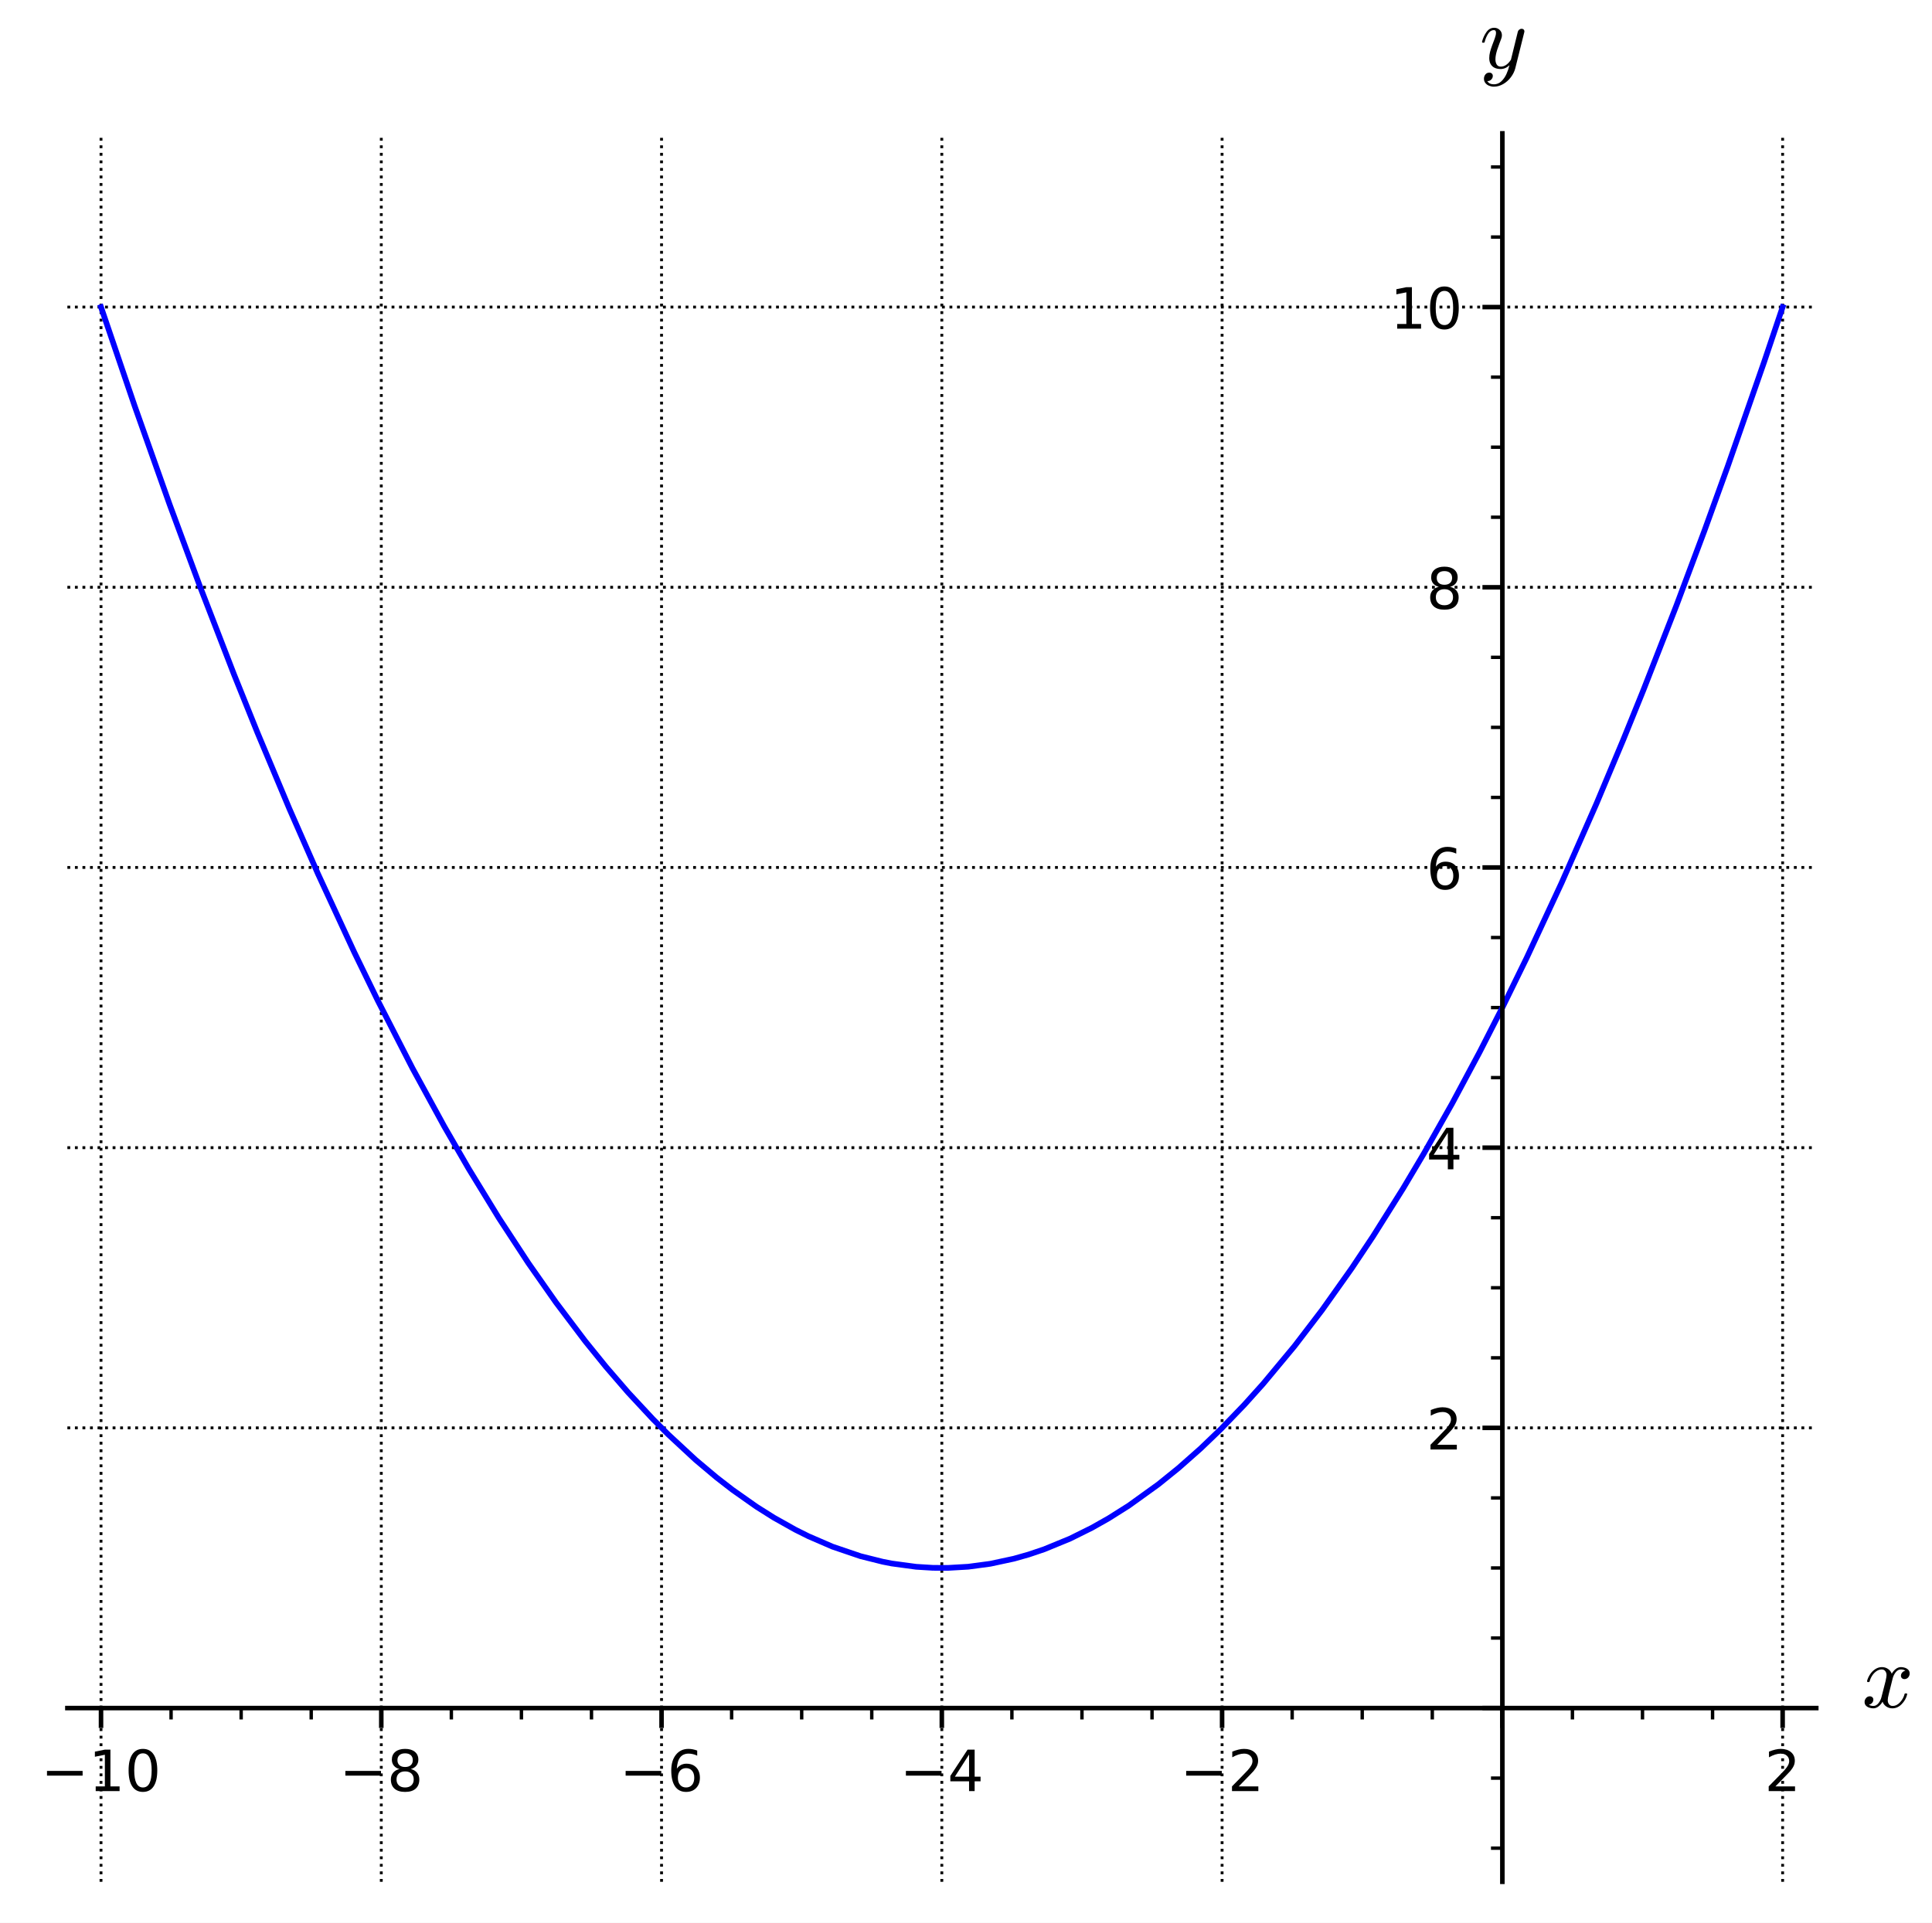
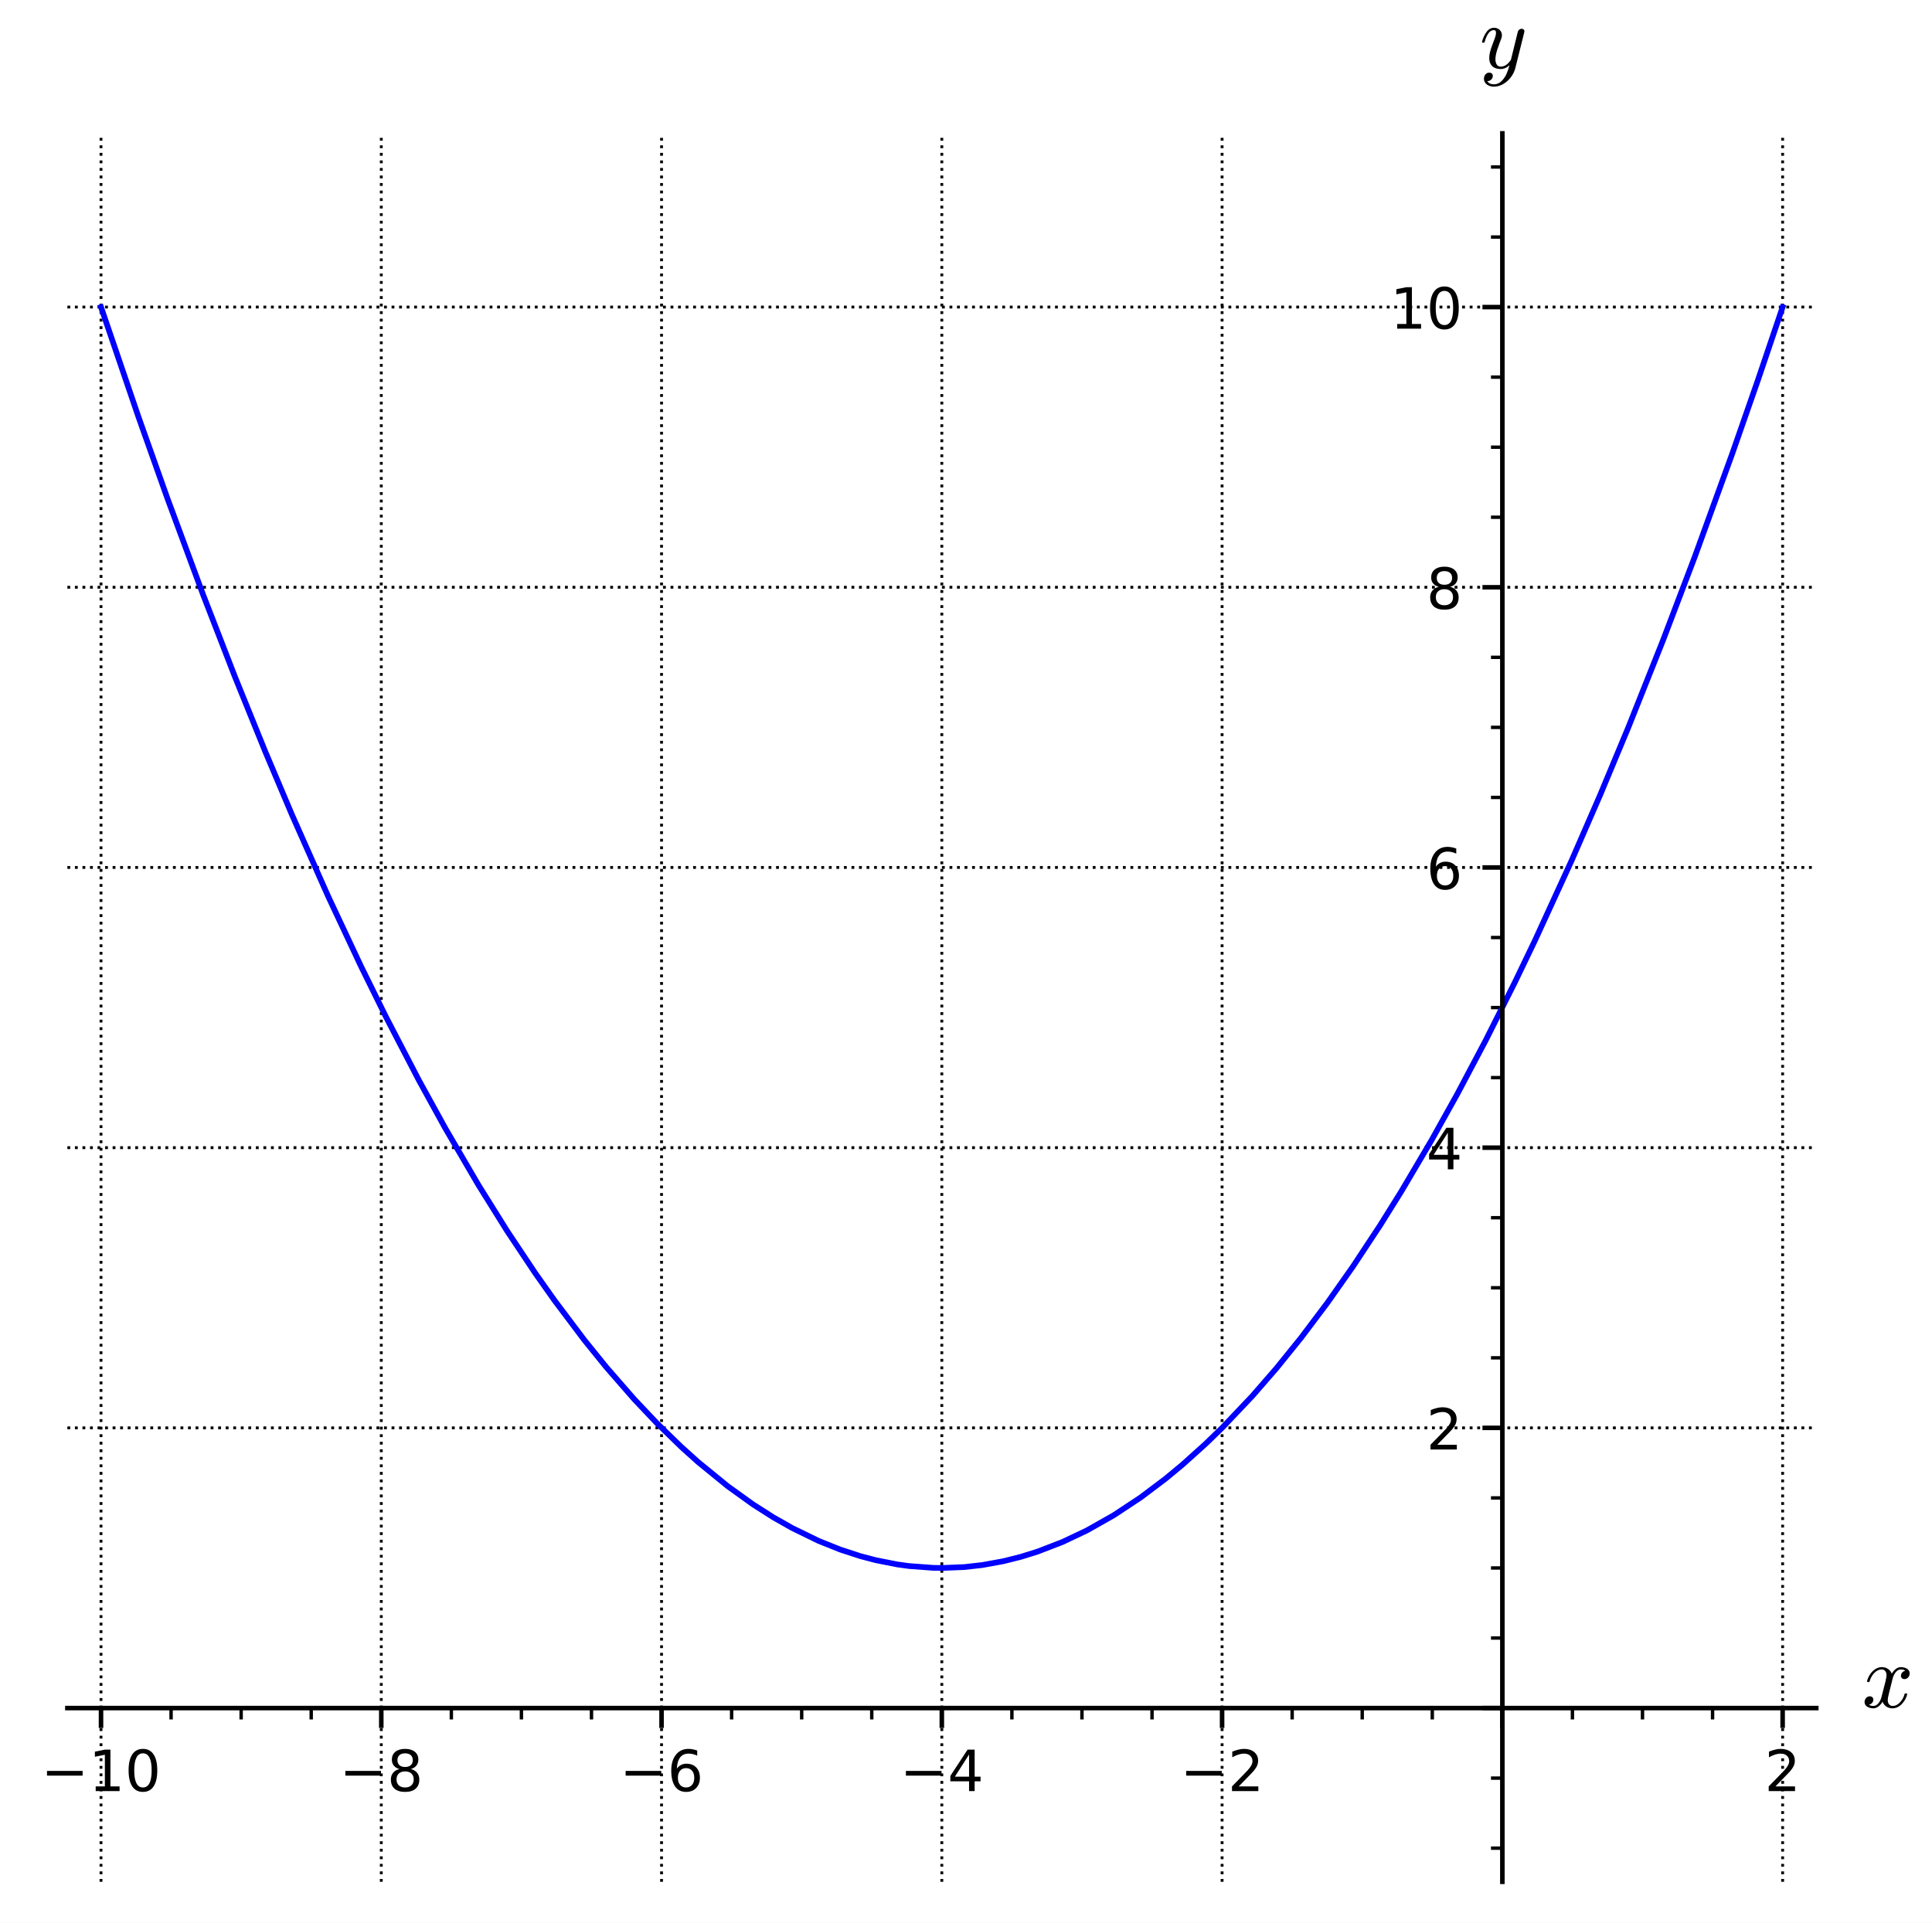
<svg xmlns="http://www.w3.org/2000/svg" xmlns:xlink="http://www.w3.org/1999/xlink" width="339.542pt" height="338.002pt" viewBox="0 0 339.542 338.002" version="1.1">
  <defs>
    <style type="text/css">*{stroke-linejoin: round; stroke-linecap: butt}</style>
  </defs>
  <g id="figure_1">
    <g id="patch_1">
      <path d="M 0 338.002  L 339.542 338.002  L 339.542 0  L 0 0  z " style="fill: #ffffff" />
    </g>
    <g id="axes_1">
      <g id="patch_2">
        <path d="M 11.842 330.803  L 319.202 330.803  L 319.202 23.442  L 11.842 23.442  z " style="fill: #ffffff" />
      </g>
      <g id="matplotlib.axis_1">
        <g id="xtick_1">
          <g id="line2d_1">
-             <path d="M 17.752 330.803  L 17.752 23.442  " clip-path="url(#p80226877c3)" style="fill: none; stroke-dasharray: 0.5,0.825; stroke-dashoffset: 0; stroke: #000000; stroke-width: 0.5" />
+             <path d="M 17.752 330.803  L 17.752 23.442  " clip-path="url(#p8596151853)" style="fill: none; stroke-dasharray: 0.5,0.825; stroke-dashoffset: 0; stroke: #000000; stroke-width: 0.5" />
          </g>
          <g id="line2d_2">
            <defs>
-               <path id="m23042e165b" d="M 0 0  L 0 3.5  " style="stroke: #000000; stroke-width: 0.8" />
+               <path id="mb5835f2fbb" d="M 0 0  L 0 3.5  " style="stroke: #000000; stroke-width: 0.8" />
            </defs>
            <g>
-               <use xlink:href="#m23042e165b" x="17.752" y="300.264" style="stroke: #000000; stroke-width: 0.8" />
+               <use xlink:href="#mb5835f2fbb" x="17.752" y="300.264" style="stroke: #000000; stroke-width: 0.8" />
            </g>
          </g>
          <g id="text_1">
            <g transform="translate(7.2 314.862) scale(0.1 -0.1)">
              <defs>
                <path id="DejaVuSans-2212" d="M 678 2272  L 4684 2272  L 4684 1741  L 678 1741  L 678 2272  z " transform="scale(0.015625)" />
                <path id="DejaVuSans-31" d="M 794 531  L 1825 531  L 1825 4091  L 703 3866  L 703 4441  L 1819 4666  L 2450 4666  L 2450 531  L 3481 531  L 3481 0  L 794 0  L 794 531  z " transform="scale(0.015625)" />
                <path id="DejaVuSans-30" d="M 2034 4250  Q 1547 4250 1301 3770  Q 1056 3291 1056 2328  Q 1056 1369 1301 889  Q 1547 409 2034 409  Q 2525 409 2770 889  Q 3016 1369 3016 2328  Q 3016 3291 2770 3770  Q 2525 4250 2034 4250  z M 2034 4750  Q 2819 4750 3233 4129  Q 3647 3509 3647 2328  Q 3647 1150 3233 529  Q 2819 -91 2034 -91  Q 1250 -91 836 529  Q 422 1150 422 2328  Q 422 3509 836 4129  Q 1250 4750 2034 4750  z " transform="scale(0.015625)" />
              </defs>
              <use xlink:href="#DejaVuSans-2212" />
              <use xlink:href="#DejaVuSans-31" x="83.789" />
              <use xlink:href="#DejaVuSans-30" x="147.412" />
            </g>
          </g>
        </g>
        <g id="xtick_2">
          <g id="line2d_3">
-             <path d="M 67.009 330.803  L 67.009 23.442  " clip-path="url(#p80226877c3)" style="fill: none; stroke-dasharray: 0.5,0.825; stroke-dashoffset: 0; stroke: #000000; stroke-width: 0.5" />
+             <path d="M 67.009 330.803  L 67.009 23.442  " clip-path="url(#p8596151853)" style="fill: none; stroke-dasharray: 0.5,0.825; stroke-dashoffset: 0; stroke: #000000; stroke-width: 0.5" />
          </g>
          <g id="line2d_4">
            <g>
-               <use xlink:href="#m23042e165b" x="67.009" y="300.264" style="stroke: #000000; stroke-width: 0.8" />
+               <use xlink:href="#mb5835f2fbb" x="67.009" y="300.264" style="stroke: #000000; stroke-width: 0.8" />
            </g>
          </g>
          <g id="text_2">
            <g transform="translate(59.63766 314.862) scale(0.1 -0.1)">
              <defs>
                <path id="DejaVuSans-38" d="M 2034 2216  Q 1584 2216 1326 1975  Q 1069 1734 1069 1313  Q 1069 891 1326 650  Q 1584 409 2034 409  Q 2484 409 2743 651  Q 3003 894 3003 1313  Q 3003 1734 2745 1975  Q 2488 2216 2034 2216  z M 1403 2484  Q 997 2584 770 2862  Q 544 3141 544 3541  Q 544 4100 942 4425  Q 1341 4750 2034 4750  Q 2731 4750 3128 4425  Q 3525 4100 3525 3541  Q 3525 3141 3298 2862  Q 3072 2584 2669 2484  Q 3125 2378 3379 2068  Q 3634 1759 3634 1313  Q 3634 634 3220 271  Q 2806 -91 2034 -91  Q 1263 -91 848 271  Q 434 634 434 1313  Q 434 1759 690 2068  Q 947 2378 1403 2484  z M 1172 3481  Q 1172 3119 1398 2916  Q 1625 2713 2034 2713  Q 2441 2713 2670 2916  Q 2900 3119 2900 3481  Q 2900 3844 2670 4047  Q 2441 4250 2034 4250  Q 1625 4250 1398 4047  Q 1172 3844 1172 3481  z " transform="scale(0.015625)" />
              </defs>
              <use xlink:href="#DejaVuSans-2212" />
              <use xlink:href="#DejaVuSans-38" x="83.789" />
            </g>
          </g>
        </g>
        <g id="xtick_3">
          <g id="line2d_5">
-             <path d="M 116.265 330.803  L 116.265 23.442  " clip-path="url(#p80226877c3)" style="fill: none; stroke-dasharray: 0.5,0.825; stroke-dashoffset: 0; stroke: #000000; stroke-width: 0.5" />
+             <path d="M 116.265 330.803  L 116.265 23.442  " clip-path="url(#p8596151853)" style="fill: none; stroke-dasharray: 0.5,0.825; stroke-dashoffset: 0; stroke: #000000; stroke-width: 0.5" />
          </g>
          <g id="line2d_6">
            <g>
-               <use xlink:href="#m23042e165b" x="116.265" y="300.264" style="stroke: #000000; stroke-width: 0.8" />
+               <use xlink:href="#mb5835f2fbb" x="116.265" y="300.264" style="stroke: #000000; stroke-width: 0.8" />
            </g>
          </g>
          <g id="text_3">
            <g transform="translate(108.8941 314.862) scale(0.1 -0.1)">
              <defs>
                <path id="DejaVuSans-36" d="M 2113 2584  Q 1688 2584 1439 2293  Q 1191 2003 1191 1497  Q 1191 994 1439 701  Q 1688 409 2113 409  Q 2538 409 2786 701  Q 3034 994 3034 1497  Q 3034 2003 2786 2293  Q 2538 2584 2113 2584  z M 3366 4563  L 3366 3988  Q 3128 4100 2886 4159  Q 2644 4219 2406 4219  Q 1781 4219 1451 3797  Q 1122 3375 1075 2522  Q 1259 2794 1537 2939  Q 1816 3084 2150 3084  Q 2853 3084 3261 2657  Q 3669 2231 3669 1497  Q 3669 778 3244 343  Q 2819 -91 2113 -91  Q 1303 -91 875 529  Q 447 1150 447 2328  Q 447 3434 972 4092  Q 1497 4750 2381 4750  Q 2619 4750 2861 4703  Q 3103 4656 3366 4563  z " transform="scale(0.015625)" />
              </defs>
              <use xlink:href="#DejaVuSans-2212" />
              <use xlink:href="#DejaVuSans-36" x="83.789" />
            </g>
          </g>
        </g>
        <g id="xtick_4">
          <g id="line2d_7">
-             <path d="M 165.522 330.803  L 165.522 23.442  " clip-path="url(#p80226877c3)" style="fill: none; stroke-dasharray: 0.5,0.825; stroke-dashoffset: 0; stroke: #000000; stroke-width: 0.5" />
+             <path d="M 165.522 330.803  L 165.522 23.442  " clip-path="url(#p8596151853)" style="fill: none; stroke-dasharray: 0.5,0.825; stroke-dashoffset: 0; stroke: #000000; stroke-width: 0.5" />
          </g>
          <g id="line2d_8">
            <g>
-               <use xlink:href="#m23042e165b" x="165.522" y="300.264" style="stroke: #000000; stroke-width: 0.8" />
+               <use xlink:href="#mb5835f2fbb" x="165.522" y="300.264" style="stroke: #000000; stroke-width: 0.8" />
            </g>
          </g>
          <g id="text_4">
            <g transform="translate(158.1505 314.862) scale(0.1 -0.1)">
              <defs>
                <path id="DejaVuSans-34" d="M 2419 4116  L 825 1625  L 2419 1625  L 2419 4116  z M 2253 4666  L 3047 4666  L 3047 1625  L 3713 1625  L 3713 1100  L 3047 1100  L 3047 0  L 2419 0  L 2419 1100  L 313 1100  L 313 1709  L 2253 4666  z " transform="scale(0.015625)" />
              </defs>
              <use xlink:href="#DejaVuSans-2212" />
              <use xlink:href="#DejaVuSans-34" x="83.789" />
            </g>
          </g>
        </g>
        <g id="xtick_5">
          <g id="line2d_9">
-             <path d="M 214.778 330.803  L 214.778 23.442  " clip-path="url(#p80226877c3)" style="fill: none; stroke-dasharray: 0.5,0.825; stroke-dashoffset: 0; stroke: #000000; stroke-width: 0.5" />
+             <path d="M 214.778 330.803  L 214.778 23.442  " clip-path="url(#p8596151853)" style="fill: none; stroke-dasharray: 0.5,0.825; stroke-dashoffset: 0; stroke: #000000; stroke-width: 0.5" />
          </g>
          <g id="line2d_10">
            <g>
-               <use xlink:href="#m23042e165b" x="214.778" y="300.264" style="stroke: #000000; stroke-width: 0.8" />
+               <use xlink:href="#mb5835f2fbb" x="214.778" y="300.264" style="stroke: #000000; stroke-width: 0.8" />
            </g>
          </g>
          <g id="text_5">
            <g transform="translate(207.4069 314.862) scale(0.1 -0.1)">
              <defs>
                <path id="DejaVuSans-32" d="M 1228 531  L 3431 531  L 3431 0  L 469 0  L 469 531  Q 828 903 1448 1529  Q 2069 2156 2228 2338  Q 2531 2678 2651 2914  Q 2772 3150 2772 3378  Q 2772 3750 2511 3984  Q 2250 4219 1831 4219  Q 1534 4219 1204 4116  Q 875 4013 500 3803  L 500 4441  Q 881 4594 1212 4672  Q 1544 4750 1819 4750  Q 2544 4750 2975 4387  Q 3406 4025 3406 3419  Q 3406 3131 3298 2873  Q 3191 2616 2906 2266  Q 2828 2175 2409 1742  Q 1991 1309 1228 531  z " transform="scale(0.015625)" />
              </defs>
              <use xlink:href="#DejaVuSans-2212" />
              <use xlink:href="#DejaVuSans-32" x="83.789" />
            </g>
          </g>
        </g>
        <g id="xtick_6">
          <g id="line2d_11">
-             <path d="M 264.034 330.803  L 264.034 23.442  " clip-path="url(#p80226877c3)" style="fill: none; stroke-dasharray: 0.5,0.825; stroke-dashoffset: 0; stroke: #000000; stroke-width: 0.5" />
+             <path d="M 264.034 330.803  L 264.034 23.442  " clip-path="url(#p8596151853)" style="fill: none; stroke-dasharray: 0.5,0.825; stroke-dashoffset: 0; stroke: #000000; stroke-width: 0.5" />
          </g>
          <g id="line2d_12">
            <g>
-               <use xlink:href="#m23042e165b" x="264.034" y="300.264" style="stroke: #000000; stroke-width: 0.8" />
+               <use xlink:href="#mb5835f2fbb" x="264.034" y="300.264" style="stroke: #000000; stroke-width: 0.8" />
            </g>
          </g>
        </g>
        <g id="xtick_7">
          <g id="line2d_13">
-             <path d="M 313.291 330.803  L 313.291 23.442  " clip-path="url(#p80226877c3)" style="fill: none; stroke-dasharray: 0.5,0.825; stroke-dashoffset: 0; stroke: #000000; stroke-width: 0.5" />
+             <path d="M 313.291 330.803  L 313.291 23.442  " clip-path="url(#p8596151853)" style="fill: none; stroke-dasharray: 0.5,0.825; stroke-dashoffset: 0; stroke: #000000; stroke-width: 0.5" />
          </g>
          <g id="line2d_14">
            <g>
-               <use xlink:href="#m23042e165b" x="313.291" y="300.264" style="stroke: #000000; stroke-width: 0.8" />
+               <use xlink:href="#mb5835f2fbb" x="313.291" y="300.264" style="stroke: #000000; stroke-width: 0.8" />
            </g>
          </g>
          <g id="text_6">
            <g transform="translate(310.1096 314.862) scale(0.1 -0.1)">
              <use xlink:href="#DejaVuSans-32" />
            </g>
          </g>
        </g>
        <g id="xtick_8">
          <g id="line2d_15">
            <defs>
-               <path id="mbd558386c2" d="M 0 0  L 0 2  " style="stroke: #000000; stroke-width: 0.6" />
+               <path id="m184dd66450" d="M 0 0  L 0 2  " style="stroke: #000000; stroke-width: 0.6" />
            </defs>
            <g>
-               <use xlink:href="#mbd558386c2" x="30.066" y="300.264" style="stroke: #000000; stroke-width: 0.6" />
+               <use xlink:href="#m184dd66450" x="30.066" y="300.264" style="stroke: #000000; stroke-width: 0.6" />
            </g>
          </g>
        </g>
        <g id="xtick_9">
          <g id="line2d_16">
            <g>
-               <use xlink:href="#mbd558386c2" x="42.381" y="300.264" style="stroke: #000000; stroke-width: 0.6" />
+               <use xlink:href="#m184dd66450" x="42.381" y="300.264" style="stroke: #000000; stroke-width: 0.6" />
            </g>
          </g>
        </g>
        <g id="xtick_10">
          <g id="line2d_17">
            <g>
-               <use xlink:href="#mbd558386c2" x="54.695" y="300.264" style="stroke: #000000; stroke-width: 0.6" />
+               <use xlink:href="#m184dd66450" x="54.695" y="300.264" style="stroke: #000000; stroke-width: 0.6" />
            </g>
          </g>
        </g>
        <g id="xtick_11">
          <g id="line2d_18">
            <g>
-               <use xlink:href="#mbd558386c2" x="79.323" y="300.264" style="stroke: #000000; stroke-width: 0.6" />
+               <use xlink:href="#m184dd66450" x="79.323" y="300.264" style="stroke: #000000; stroke-width: 0.6" />
            </g>
          </g>
        </g>
        <g id="xtick_12">
          <g id="line2d_19">
            <g>
-               <use xlink:href="#mbd558386c2" x="91.637" y="300.264" style="stroke: #000000; stroke-width: 0.6" />
+               <use xlink:href="#m184dd66450" x="91.637" y="300.264" style="stroke: #000000; stroke-width: 0.6" />
            </g>
          </g>
        </g>
        <g id="xtick_13">
          <g id="line2d_20">
            <g>
-               <use xlink:href="#mbd558386c2" x="103.951" y="300.264" style="stroke: #000000; stroke-width: 0.6" />
+               <use xlink:href="#m184dd66450" x="103.951" y="300.264" style="stroke: #000000; stroke-width: 0.6" />
            </g>
          </g>
        </g>
        <g id="xtick_14">
          <g id="line2d_21">
            <g>
-               <use xlink:href="#mbd558386c2" x="128.579" y="300.264" style="stroke: #000000; stroke-width: 0.6" />
+               <use xlink:href="#m184dd66450" x="128.579" y="300.264" style="stroke: #000000; stroke-width: 0.6" />
            </g>
          </g>
        </g>
        <g id="xtick_15">
          <g id="line2d_22">
            <g>
-               <use xlink:href="#mbd558386c2" x="140.893" y="300.264" style="stroke: #000000; stroke-width: 0.6" />
+               <use xlink:href="#m184dd66450" x="140.893" y="300.264" style="stroke: #000000; stroke-width: 0.6" />
            </g>
          </g>
        </g>
        <g id="xtick_16">
          <g id="line2d_23">
            <g>
-               <use xlink:href="#mbd558386c2" x="153.207" y="300.264" style="stroke: #000000; stroke-width: 0.6" />
+               <use xlink:href="#m184dd66450" x="153.207" y="300.264" style="stroke: #000000; stroke-width: 0.6" />
            </g>
          </g>
        </g>
        <g id="xtick_17">
          <g id="line2d_24">
            <g>
-               <use xlink:href="#mbd558386c2" x="177.836" y="300.264" style="stroke: #000000; stroke-width: 0.6" />
+               <use xlink:href="#m184dd66450" x="177.836" y="300.264" style="stroke: #000000; stroke-width: 0.6" />
            </g>
          </g>
        </g>
        <g id="xtick_18">
          <g id="line2d_25">
            <g>
-               <use xlink:href="#mbd558386c2" x="190.15" y="300.264" style="stroke: #000000; stroke-width: 0.6" />
+               <use xlink:href="#m184dd66450" x="190.15" y="300.264" style="stroke: #000000; stroke-width: 0.6" />
            </g>
          </g>
        </g>
        <g id="xtick_19">
          <g id="line2d_26">
            <g>
-               <use xlink:href="#mbd558386c2" x="202.464" y="300.264" style="stroke: #000000; stroke-width: 0.6" />
+               <use xlink:href="#m184dd66450" x="202.464" y="300.264" style="stroke: #000000; stroke-width: 0.6" />
            </g>
          </g>
        </g>
        <g id="xtick_20">
          <g id="line2d_27">
            <g>
-               <use xlink:href="#mbd558386c2" x="227.092" y="300.264" style="stroke: #000000; stroke-width: 0.6" />
+               <use xlink:href="#m184dd66450" x="227.092" y="300.264" style="stroke: #000000; stroke-width: 0.6" />
            </g>
          </g>
        </g>
        <g id="xtick_21">
          <g id="line2d_28">
            <g>
-               <use xlink:href="#mbd558386c2" x="239.406" y="300.264" style="stroke: #000000; stroke-width: 0.6" />
+               <use xlink:href="#m184dd66450" x="239.406" y="300.264" style="stroke: #000000; stroke-width: 0.6" />
            </g>
          </g>
        </g>
        <g id="xtick_22">
          <g id="line2d_29">
            <g>
-               <use xlink:href="#mbd558386c2" x="251.72" y="300.264" style="stroke: #000000; stroke-width: 0.6" />
+               <use xlink:href="#m184dd66450" x="251.72" y="300.264" style="stroke: #000000; stroke-width: 0.6" />
            </g>
          </g>
        </g>
        <g id="xtick_23">
          <g id="line2d_30">
            <g>
-               <use xlink:href="#mbd558386c2" x="276.348" y="300.264" style="stroke: #000000; stroke-width: 0.6" />
+               <use xlink:href="#m184dd66450" x="276.348" y="300.264" style="stroke: #000000; stroke-width: 0.6" />
            </g>
          </g>
        </g>
        <g id="xtick_24">
          <g id="line2d_31">
            <g>
-               <use xlink:href="#mbd558386c2" x="288.663" y="300.264" style="stroke: #000000; stroke-width: 0.6" />
+               <use xlink:href="#m184dd66450" x="288.663" y="300.264" style="stroke: #000000; stroke-width: 0.6" />
            </g>
          </g>
        </g>
        <g id="xtick_25">
          <g id="line2d_32">
            <g>
-               <use xlink:href="#mbd558386c2" x="300.977" y="300.264" style="stroke: #000000; stroke-width: 0.6" />
+               <use xlink:href="#m184dd66450" x="300.977" y="300.264" style="stroke: #000000; stroke-width: 0.6" />
            </g>
          </g>
        </g>
        <g id="text_7">
          <g transform="translate(327.2016 300.2635) scale(0.16 -0.16)">
            <defs>
              <path id="Cmmi10-78" d="M 500 184  Q 613 97 819 97  Q 1019 97 1172 289  Q 1325 481 1381 709  L 1672 1844  Q 1741 2153 1741 2266  Q 1741 2425 1652 2544  Q 1563 2663 1403 2663  Q 1200 2663 1022 2536  Q 844 2409 722 2214  Q 600 2019 550 1819  Q 538 1778 500 1778  L 422 1778  Q 372 1778 372 1838  L 372 1856  Q 434 2094 584 2320  Q 734 2547 951 2687  Q 1169 2828 1416 2828  Q 1650 2828 1839 2703  Q 2028 2578 2106 2363  Q 2216 2559 2386 2693  Q 2556 2828 2759 2828  Q 2897 2828 3040 2779  Q 3184 2731 3275 2631  Q 3366 2531 3366 2381  Q 3366 2219 3261 2101  Q 3156 1984 2994 1984  Q 2891 1984 2822 2050  Q 2753 2116 2753 2216  Q 2753 2350 2845 2451  Q 2938 2553 3066 2572  Q 2950 2663 2747 2663  Q 2541 2663 2389 2472  Q 2238 2281 2175 2047  L 1894 916  Q 1825 659 1825 494  Q 1825 331 1917 214  Q 2009 97 2163 97  Q 2463 97 2698 361  Q 2934 625 3009 941  Q 3022 978 3059 978  L 3138 978  Q 3163 978 3178 961  Q 3194 944 3194 922  Q 3194 916 3188 903  Q 3097 522 2806 225  Q 2516 -72 2150 -72  Q 1916 -72 1727 54  Q 1538 181 1459 397  Q 1359 209 1182 68  Q 1006 -72 806 -72  Q 669 -72 523 -23  Q 378 25 287 125  Q 197 225 197 378  Q 197 528 301 651  Q 406 775 563 775  Q 669 775 741 711  Q 813 647 813 544  Q 813 409 723 309  Q 634 209 500 184  z " transform="scale(0.015625)" />
            </defs>
            <use xlink:href="#Cmmi10-78" transform="translate(0 0.8125)" />
          </g>
        </g>
      </g>
      <g id="matplotlib.axis_2">
        <g id="ytick_1">
          <g id="line2d_33">
-             <path d="M 11.842 300.264  L 319.202 300.264  " clip-path="url(#p80226877c3)" style="fill: none; stroke-dasharray: 0.5,0.825; stroke-dashoffset: 0; stroke: #000000; stroke-width: 0.5" />
+             <path d="M 11.842 300.264  L 319.202 300.264  " clip-path="url(#p8596151853)" style="fill: none; stroke-dasharray: 0.5,0.825; stroke-dashoffset: 0; stroke: #000000; stroke-width: 0.5" />
          </g>
          <g id="line2d_34">
            <defs>
-               <path id="m1de65f6253" d="M 0 0  L -3.5 0  " style="stroke: #000000; stroke-width: 0.8" />
+               <path id="m6610c1ecf0" d="M 0 0  L -3.5 0  " style="stroke: #000000; stroke-width: 0.8" />
            </defs>
            <g>
-               <use xlink:href="#m1de65f6253" x="264.034" y="300.264" style="stroke: #000000; stroke-width: 0.8" />
+               <use xlink:href="#m6610c1ecf0" x="264.034" y="300.264" style="stroke: #000000; stroke-width: 0.8" />
            </g>
          </g>
        </g>
        <g id="ytick_2">
          <g id="line2d_35">
-             <path d="M 11.842 251.007  L 319.202 251.007  " clip-path="url(#p80226877c3)" style="fill: none; stroke-dasharray: 0.5,0.825; stroke-dashoffset: 0; stroke: #000000; stroke-width: 0.5" />
+             <path d="M 11.842 251.007  L 319.202 251.007  " clip-path="url(#p8596151853)" style="fill: none; stroke-dasharray: 0.5,0.825; stroke-dashoffset: 0; stroke: #000000; stroke-width: 0.5" />
          </g>
          <g id="line2d_36">
            <g>
-               <use xlink:href="#m1de65f6253" x="264.034" y="251.007" style="stroke: #000000; stroke-width: 0.8" />
+               <use xlink:href="#m6610c1ecf0" x="264.034" y="251.007" style="stroke: #000000; stroke-width: 0.8" />
            </g>
          </g>
          <g id="text_8">
            <g transform="translate(250.6719 254.8063) scale(0.1 -0.1)">
              <use xlink:href="#DejaVuSans-32" />
            </g>
          </g>
        </g>
        <g id="ytick_3">
          <g id="line2d_37">
-             <path d="M 11.842 201.751  L 319.202 201.751  " clip-path="url(#p80226877c3)" style="fill: none; stroke-dasharray: 0.5,0.825; stroke-dashoffset: 0; stroke: #000000; stroke-width: 0.5" />
+             <path d="M 11.842 201.751  L 319.202 201.751  " clip-path="url(#p8596151853)" style="fill: none; stroke-dasharray: 0.5,0.825; stroke-dashoffset: 0; stroke: #000000; stroke-width: 0.5" />
          </g>
          <g id="line2d_38">
            <g>
-               <use xlink:href="#m1de65f6253" x="264.034" y="201.751" style="stroke: #000000; stroke-width: 0.8" />
+               <use xlink:href="#m6610c1ecf0" x="264.034" y="201.751" style="stroke: #000000; stroke-width: 0.8" />
            </g>
          </g>
          <g id="text_9">
            <g transform="translate(250.6719 205.5499) scale(0.1 -0.1)">
              <use xlink:href="#DejaVuSans-34" />
            </g>
          </g>
        </g>
        <g id="ytick_4">
          <g id="line2d_39">
-             <path d="M 11.842 152.494  L 319.202 152.494  " clip-path="url(#p80226877c3)" style="fill: none; stroke-dasharray: 0.5,0.825; stroke-dashoffset: 0; stroke: #000000; stroke-width: 0.5" />
+             <path d="M 11.842 152.494  L 319.202 152.494  " clip-path="url(#p8596151853)" style="fill: none; stroke-dasharray: 0.5,0.825; stroke-dashoffset: 0; stroke: #000000; stroke-width: 0.5" />
          </g>
          <g id="line2d_40">
            <g>
-               <use xlink:href="#m1de65f6253" x="264.034" y="152.494" style="stroke: #000000; stroke-width: 0.8" />
+               <use xlink:href="#m6610c1ecf0" x="264.034" y="152.494" style="stroke: #000000; stroke-width: 0.8" />
            </g>
          </g>
          <g id="text_10">
            <g transform="translate(250.6719 156.2935) scale(0.1 -0.1)">
              <use xlink:href="#DejaVuSans-36" />
            </g>
          </g>
        </g>
        <g id="ytick_5">
          <g id="line2d_41">
-             <path d="M 11.842 103.238  L 319.202 103.238  " clip-path="url(#p80226877c3)" style="fill: none; stroke-dasharray: 0.5,0.825; stroke-dashoffset: 0; stroke: #000000; stroke-width: 0.5" />
+             <path d="M 11.842 103.238  L 319.202 103.238  " clip-path="url(#p8596151853)" style="fill: none; stroke-dasharray: 0.5,0.825; stroke-dashoffset: 0; stroke: #000000; stroke-width: 0.5" />
          </g>
          <g id="line2d_42">
            <g>
-               <use xlink:href="#m1de65f6253" x="264.034" y="103.238" style="stroke: #000000; stroke-width: 0.8" />
+               <use xlink:href="#m6610c1ecf0" x="264.034" y="103.238" style="stroke: #000000; stroke-width: 0.8" />
            </g>
          </g>
          <g id="text_11">
            <g transform="translate(250.6719 107.0371) scale(0.1 -0.1)">
              <use xlink:href="#DejaVuSans-38" />
            </g>
          </g>
        </g>
        <g id="ytick_6">
          <g id="line2d_43">
-             <path d="M 11.842 53.981  L 319.202 53.981  " clip-path="url(#p80226877c3)" style="fill: none; stroke-dasharray: 0.5,0.825; stroke-dashoffset: 0; stroke: #000000; stroke-width: 0.5" />
+             <path d="M 11.842 53.981  L 319.202 53.981  " clip-path="url(#p8596151853)" style="fill: none; stroke-dasharray: 0.5,0.825; stroke-dashoffset: 0; stroke: #000000; stroke-width: 0.5" />
          </g>
          <g id="line2d_44">
            <g>
-               <use xlink:href="#m1de65f6253" x="264.034" y="53.981" style="stroke: #000000; stroke-width: 0.8" />
+               <use xlink:href="#m6610c1ecf0" x="264.034" y="53.981" style="stroke: #000000; stroke-width: 0.8" />
            </g>
          </g>
          <g id="text_12">
            <g transform="translate(244.3094 57.78069) scale(0.1 -0.1)">
              <use xlink:href="#DejaVuSans-31" />
              <use xlink:href="#DejaVuSans-30" x="63.623" />
            </g>
          </g>
        </g>
        <g id="ytick_7">
          <g id="line2d_45">
            <defs>
-               <path id="m7c9a6457fd" d="M 0 0  L -2 0  " style="stroke: #000000; stroke-width: 0.6" />
+               <path id="mc415a39c2d" d="M 0 0  L -2 0  " style="stroke: #000000; stroke-width: 0.6" />
            </defs>
            <g>
-               <use xlink:href="#m7c9a6457fd" x="264.034" y="324.892" style="stroke: #000000; stroke-width: 0.6" />
+               <use xlink:href="#mc415a39c2d" x="264.034" y="324.892" style="stroke: #000000; stroke-width: 0.6" />
            </g>
          </g>
        </g>
        <g id="ytick_8">
          <g id="line2d_46">
            <g>
-               <use xlink:href="#m7c9a6457fd" x="264.034" y="312.578" style="stroke: #000000; stroke-width: 0.6" />
+               <use xlink:href="#mc415a39c2d" x="264.034" y="312.578" style="stroke: #000000; stroke-width: 0.6" />
            </g>
          </g>
        </g>
        <g id="ytick_9">
          <g id="line2d_47">
            <g>
-               <use xlink:href="#m7c9a6457fd" x="264.034" y="287.949" style="stroke: #000000; stroke-width: 0.6" />
+               <use xlink:href="#mc415a39c2d" x="264.034" y="287.949" style="stroke: #000000; stroke-width: 0.6" />
            </g>
          </g>
        </g>
        <g id="ytick_10">
          <g id="line2d_48">
            <g>
-               <use xlink:href="#m7c9a6457fd" x="264.034" y="275.635" style="stroke: #000000; stroke-width: 0.6" />
+               <use xlink:href="#mc415a39c2d" x="264.034" y="275.635" style="stroke: #000000; stroke-width: 0.6" />
            </g>
          </g>
        </g>
        <g id="ytick_11">
          <g id="line2d_49">
            <g>
-               <use xlink:href="#m7c9a6457fd" x="264.034" y="263.321" style="stroke: #000000; stroke-width: 0.6" />
+               <use xlink:href="#mc415a39c2d" x="264.034" y="263.321" style="stroke: #000000; stroke-width: 0.6" />
            </g>
          </g>
        </g>
        <g id="ytick_12">
          <g id="line2d_50">
            <g>
-               <use xlink:href="#m7c9a6457fd" x="264.034" y="238.693" style="stroke: #000000; stroke-width: 0.6" />
+               <use xlink:href="#mc415a39c2d" x="264.034" y="238.693" style="stroke: #000000; stroke-width: 0.6" />
            </g>
          </g>
        </g>
        <g id="ytick_13">
          <g id="line2d_51">
            <g>
-               <use xlink:href="#m7c9a6457fd" x="264.034" y="226.379" style="stroke: #000000; stroke-width: 0.6" />
+               <use xlink:href="#mc415a39c2d" x="264.034" y="226.379" style="stroke: #000000; stroke-width: 0.6" />
            </g>
          </g>
        </g>
        <g id="ytick_14">
          <g id="line2d_52">
            <g>
-               <use xlink:href="#m7c9a6457fd" x="264.034" y="214.065" style="stroke: #000000; stroke-width: 0.6" />
+               <use xlink:href="#mc415a39c2d" x="264.034" y="214.065" style="stroke: #000000; stroke-width: 0.6" />
            </g>
          </g>
        </g>
        <g id="ytick_15">
          <g id="line2d_53">
            <g>
-               <use xlink:href="#m7c9a6457fd" x="264.034" y="189.437" style="stroke: #000000; stroke-width: 0.6" />
+               <use xlink:href="#mc415a39c2d" x="264.034" y="189.437" style="stroke: #000000; stroke-width: 0.6" />
            </g>
          </g>
        </g>
        <g id="ytick_16">
          <g id="line2d_54">
            <g>
-               <use xlink:href="#m7c9a6457fd" x="264.034" y="177.123" style="stroke: #000000; stroke-width: 0.6" />
+               <use xlink:href="#mc415a39c2d" x="264.034" y="177.123" style="stroke: #000000; stroke-width: 0.6" />
            </g>
          </g>
        </g>
        <g id="ytick_17">
          <g id="line2d_55">
            <g>
-               <use xlink:href="#m7c9a6457fd" x="264.034" y="164.808" style="stroke: #000000; stroke-width: 0.6" />
+               <use xlink:href="#mc415a39c2d" x="264.034" y="164.808" style="stroke: #000000; stroke-width: 0.6" />
            </g>
          </g>
        </g>
        <g id="ytick_18">
          <g id="line2d_56">
            <g>
-               <use xlink:href="#m7c9a6457fd" x="264.034" y="140.18" style="stroke: #000000; stroke-width: 0.6" />
+               <use xlink:href="#mc415a39c2d" x="264.034" y="140.18" style="stroke: #000000; stroke-width: 0.6" />
            </g>
          </g>
        </g>
        <g id="ytick_19">
          <g id="line2d_57">
            <g>
-               <use xlink:href="#m7c9a6457fd" x="264.034" y="127.866" style="stroke: #000000; stroke-width: 0.6" />
+               <use xlink:href="#mc415a39c2d" x="264.034" y="127.866" style="stroke: #000000; stroke-width: 0.6" />
            </g>
          </g>
        </g>
        <g id="ytick_20">
          <g id="line2d_58">
            <g>
-               <use xlink:href="#m7c9a6457fd" x="264.034" y="115.552" style="stroke: #000000; stroke-width: 0.6" />
+               <use xlink:href="#mc415a39c2d" x="264.034" y="115.552" style="stroke: #000000; stroke-width: 0.6" />
            </g>
          </g>
        </g>
        <g id="ytick_21">
          <g id="line2d_59">
            <g>
-               <use xlink:href="#m7c9a6457fd" x="264.034" y="90.924" style="stroke: #000000; stroke-width: 0.6" />
+               <use xlink:href="#mc415a39c2d" x="264.034" y="90.924" style="stroke: #000000; stroke-width: 0.6" />
            </g>
          </g>
        </g>
        <g id="ytick_22">
          <g id="line2d_60">
            <g>
-               <use xlink:href="#m7c9a6457fd" x="264.034" y="78.61" style="stroke: #000000; stroke-width: 0.6" />
+               <use xlink:href="#mc415a39c2d" x="264.034" y="78.61" style="stroke: #000000; stroke-width: 0.6" />
            </g>
          </g>
        </g>
        <g id="ytick_23">
          <g id="line2d_61">
            <g>
-               <use xlink:href="#m7c9a6457fd" x="264.034" y="66.296" style="stroke: #000000; stroke-width: 0.6" />
+               <use xlink:href="#mc415a39c2d" x="264.034" y="66.296" style="stroke: #000000; stroke-width: 0.6" />
            </g>
          </g>
        </g>
        <g id="ytick_24">
          <g id="line2d_62">
            <g>
-               <use xlink:href="#m7c9a6457fd" x="264.034" y="41.667" style="stroke: #000000; stroke-width: 0.6" />
+               <use xlink:href="#mc415a39c2d" x="264.034" y="41.667" style="stroke: #000000; stroke-width: 0.6" />
            </g>
          </g>
        </g>
        <g id="ytick_25">
          <g id="line2d_63">
            <g>
-               <use xlink:href="#m7c9a6457fd" x="264.034" y="29.353" style="stroke: #000000; stroke-width: 0.6" />
+               <use xlink:href="#mc415a39c2d" x="264.034" y="29.353" style="stroke: #000000; stroke-width: 0.6" />
            </g>
          </g>
        </g>
        <g id="text_13">
          <g transform="translate(260.0344 12.0825) scale(0.16 -0.16)">
            <defs>
              <path id="Cmmi10-79" d="M 538 -916  Q 672 -1147 1006 -1147  Q 1309 -1147 1531 -934  Q 1753 -722 1889 -420  Q 2025 -119 2100 197  Q 1816 -72 1484 -72  Q 1231 -72 1053 15  Q 875 103 776 276  Q 678 450 678 697  Q 678 906 734 1126  Q 791 1347 892 1617  Q 994 1888 1069 2088  Q 1153 2322 1153 2472  Q 1153 2663 1013 2663  Q 759 2663 595 2402  Q 431 2141 353 1819  Q 341 1778 300 1778  L 225 1778  Q 172 1778 172 1838  L 172 1856  Q 275 2238 487 2533  Q 700 2828 1025 2828  Q 1253 2828 1411 2678  Q 1569 2528 1569 2297  Q 1569 2178 1516 2047  Q 1488 1969 1388 1706  Q 1288 1444 1234 1272  Q 1181 1100 1147 934  Q 1113 769 1113 603  Q 1113 391 1203 244  Q 1294 97 1491 97  Q 1888 97 2203 581  L 2688 2553  Q 2709 2638 2787 2698  Q 2866 2759 2956 2759  Q 3034 2759 3092 2709  Q 3150 2659 3150 2578  Q 3150 2541 3144 2528  L 2509 -19  Q 2425 -347 2200 -647  Q 1975 -947 1658 -1130  Q 1341 -1313 997 -1313  Q 831 -1313 668 -1248  Q 506 -1184 406 -1056  Q 306 -928 306 -756  Q 306 -581 409 -453  Q 513 -325 684 -325  Q 788 -325 858 -389  Q 928 -453 928 -556  Q 928 -703 818 -812  Q 709 -922 563 -922  Q 556 -919 550 -917  Q 544 -916 538 -916  z " transform="scale(0.015625)" />
            </defs>
            <use xlink:href="#Cmmi10-79" transform="translate(0 0.8125)" />
          </g>
        </g>
      </g>
      <g id="line2d_64">
-         <path d="M 17.752 53.981  L 23.677 71.398  L 29.812 88.684  L 35.099 102.966  L 41.139 118.59  L 45.242 128.779  L 50.868 142.196  L 55.871 153.588  L 62.266 167.408  L 66.364 175.829  L 72.495 187.79  L 78.058 197.981  L 82.362 205.436  L 87.695 214.15  L 92.873 222.061  L 97.725 228.977  L 102.836 235.747  L 106.488 240.26  L 110.397 244.789  L 114.732 249.45  L 117.441 252.169  L 122.234 256.614  L 125.937 259.73  L 128.734 261.898  L 132.941 264.86  L 135.985 266.779  L 139.736 268.886  L 142.065 270.05  L 146.302 271.886  L 151.25 273.568  L 155.154 274.544  L 156.741 274.853  L 161.001 275.428  L 163.954 275.61  L 166.566 275.624  L 170.159 275.417  L 174.04 274.899  L 178.185 274.008  L 180.818 273.26  L 183.508 272.351  L 188.06 270.479  L 191.899 268.573  L 194.845 266.907  L 198.38 264.676  L 203.57 260.94  L 207.133 258.059  L 210.984 254.655  L 214.574 251.211  L 218.689 246.941  L 221.982 243.276  L 227.502 236.64  L 232.358 230.29  L 237.561 222.955  L 241.298 217.348  L 246.582 208.936  L 250.238 202.783  L 255.209 193.982  L 260.033 184.963  L 264.069 177.053  L 268.328 168.348  L 274.439 155.215  L 280.573 141.269  L 285.272 130.068  L 288.801 121.362  L 294.64 106.404  L 299.575 93.219  L 303.651 81.957  L 310.05 63.598  L 313.291 53.981  L 313.291 53.981  " clip-path="url(#p80226877c3)" style="fill: none; stroke: #0000ff; stroke-linecap: square" />
+         <path d="M 17.752 53.981  L 24.348 73.327  L 29.419 87.601  L 35.701 104.557  L 41.291 118.974  L 46.62 132.126  L 51.325 143.259  L 57.682 157.587  L 63.458 169.893  L 67.879 178.855  L 73.641 189.941  L 78.226 198.28  L 84.091 208.325  L 89.137 216.409  L 94.082 223.829  L 97.441 228.585  L 102.675 235.542  L 106.554 240.338  L 111.463 245.971  L 115.439 250.174  L 119.709 254.33  L 122.656 256.984  L 127.92 261.283  L 132.347 264.464  L 135.898 266.727  L 139.2 268.602  L 143.856 270.87  L 147.676 272.403  L 151.208 273.556  L 153.921 274.269  L 157.69 275.013  L 159.777 275.3  L 163.98 275.611  L 165.524 275.635  L 169.437 275.48  L 172.636 275.121  L 176.312 274.453  L 179.402 273.679  L 182.323 272.77  L 186.728 271.07  L 191.03 269.031  L 195.758 266.355  L 200.455 263.248  L 204.777 259.993  L 207.823 257.471  L 211.868 253.831  L 214.867 250.918  L 220.073 245.428  L 224.314 240.548  L 228.651 235.18  L 233.286 229.022  L 237.796 222.611  L 242.567 215.38  L 246.305 209.391  L 251.596 200.429  L 256.141 192.277  L 261.095 182.913  L 266.227 172.688  L 269.778 165.3  L 276.217 151.251  L 281.228 139.733  L 286.154 127.917  L 292.29 112.508  L 297.848 97.89  L 304.446 79.721  L 308.95 66.813  L 313.291 53.981  L 313.291 53.981  " clip-path="url(#p8596151853)" style="fill: none; stroke: #0000ff; stroke-linecap: square" />
      </g>
      <g id="patch_3">
        <path d="M 264.034 330.803  L 264.034 23.442  " style="fill: none; stroke: #000000; stroke-width: 0.8; stroke-linejoin: miter; stroke-linecap: square" />
      </g>
      <g id="patch_4">
        <path d="M 11.842 300.264  L 319.202 300.264  " style="fill: none; stroke: #000000; stroke-width: 0.8; stroke-linejoin: miter; stroke-linecap: square" />
      </g>
    </g>
  </g>
  <defs>
-     <clipPath id="p80226877c3">
+     <clipPath id="p8596151853">
      <rect x="11.842" y="23.442" width="307.36" height="307.36" />
    </clipPath>
  </defs>
</svg>
